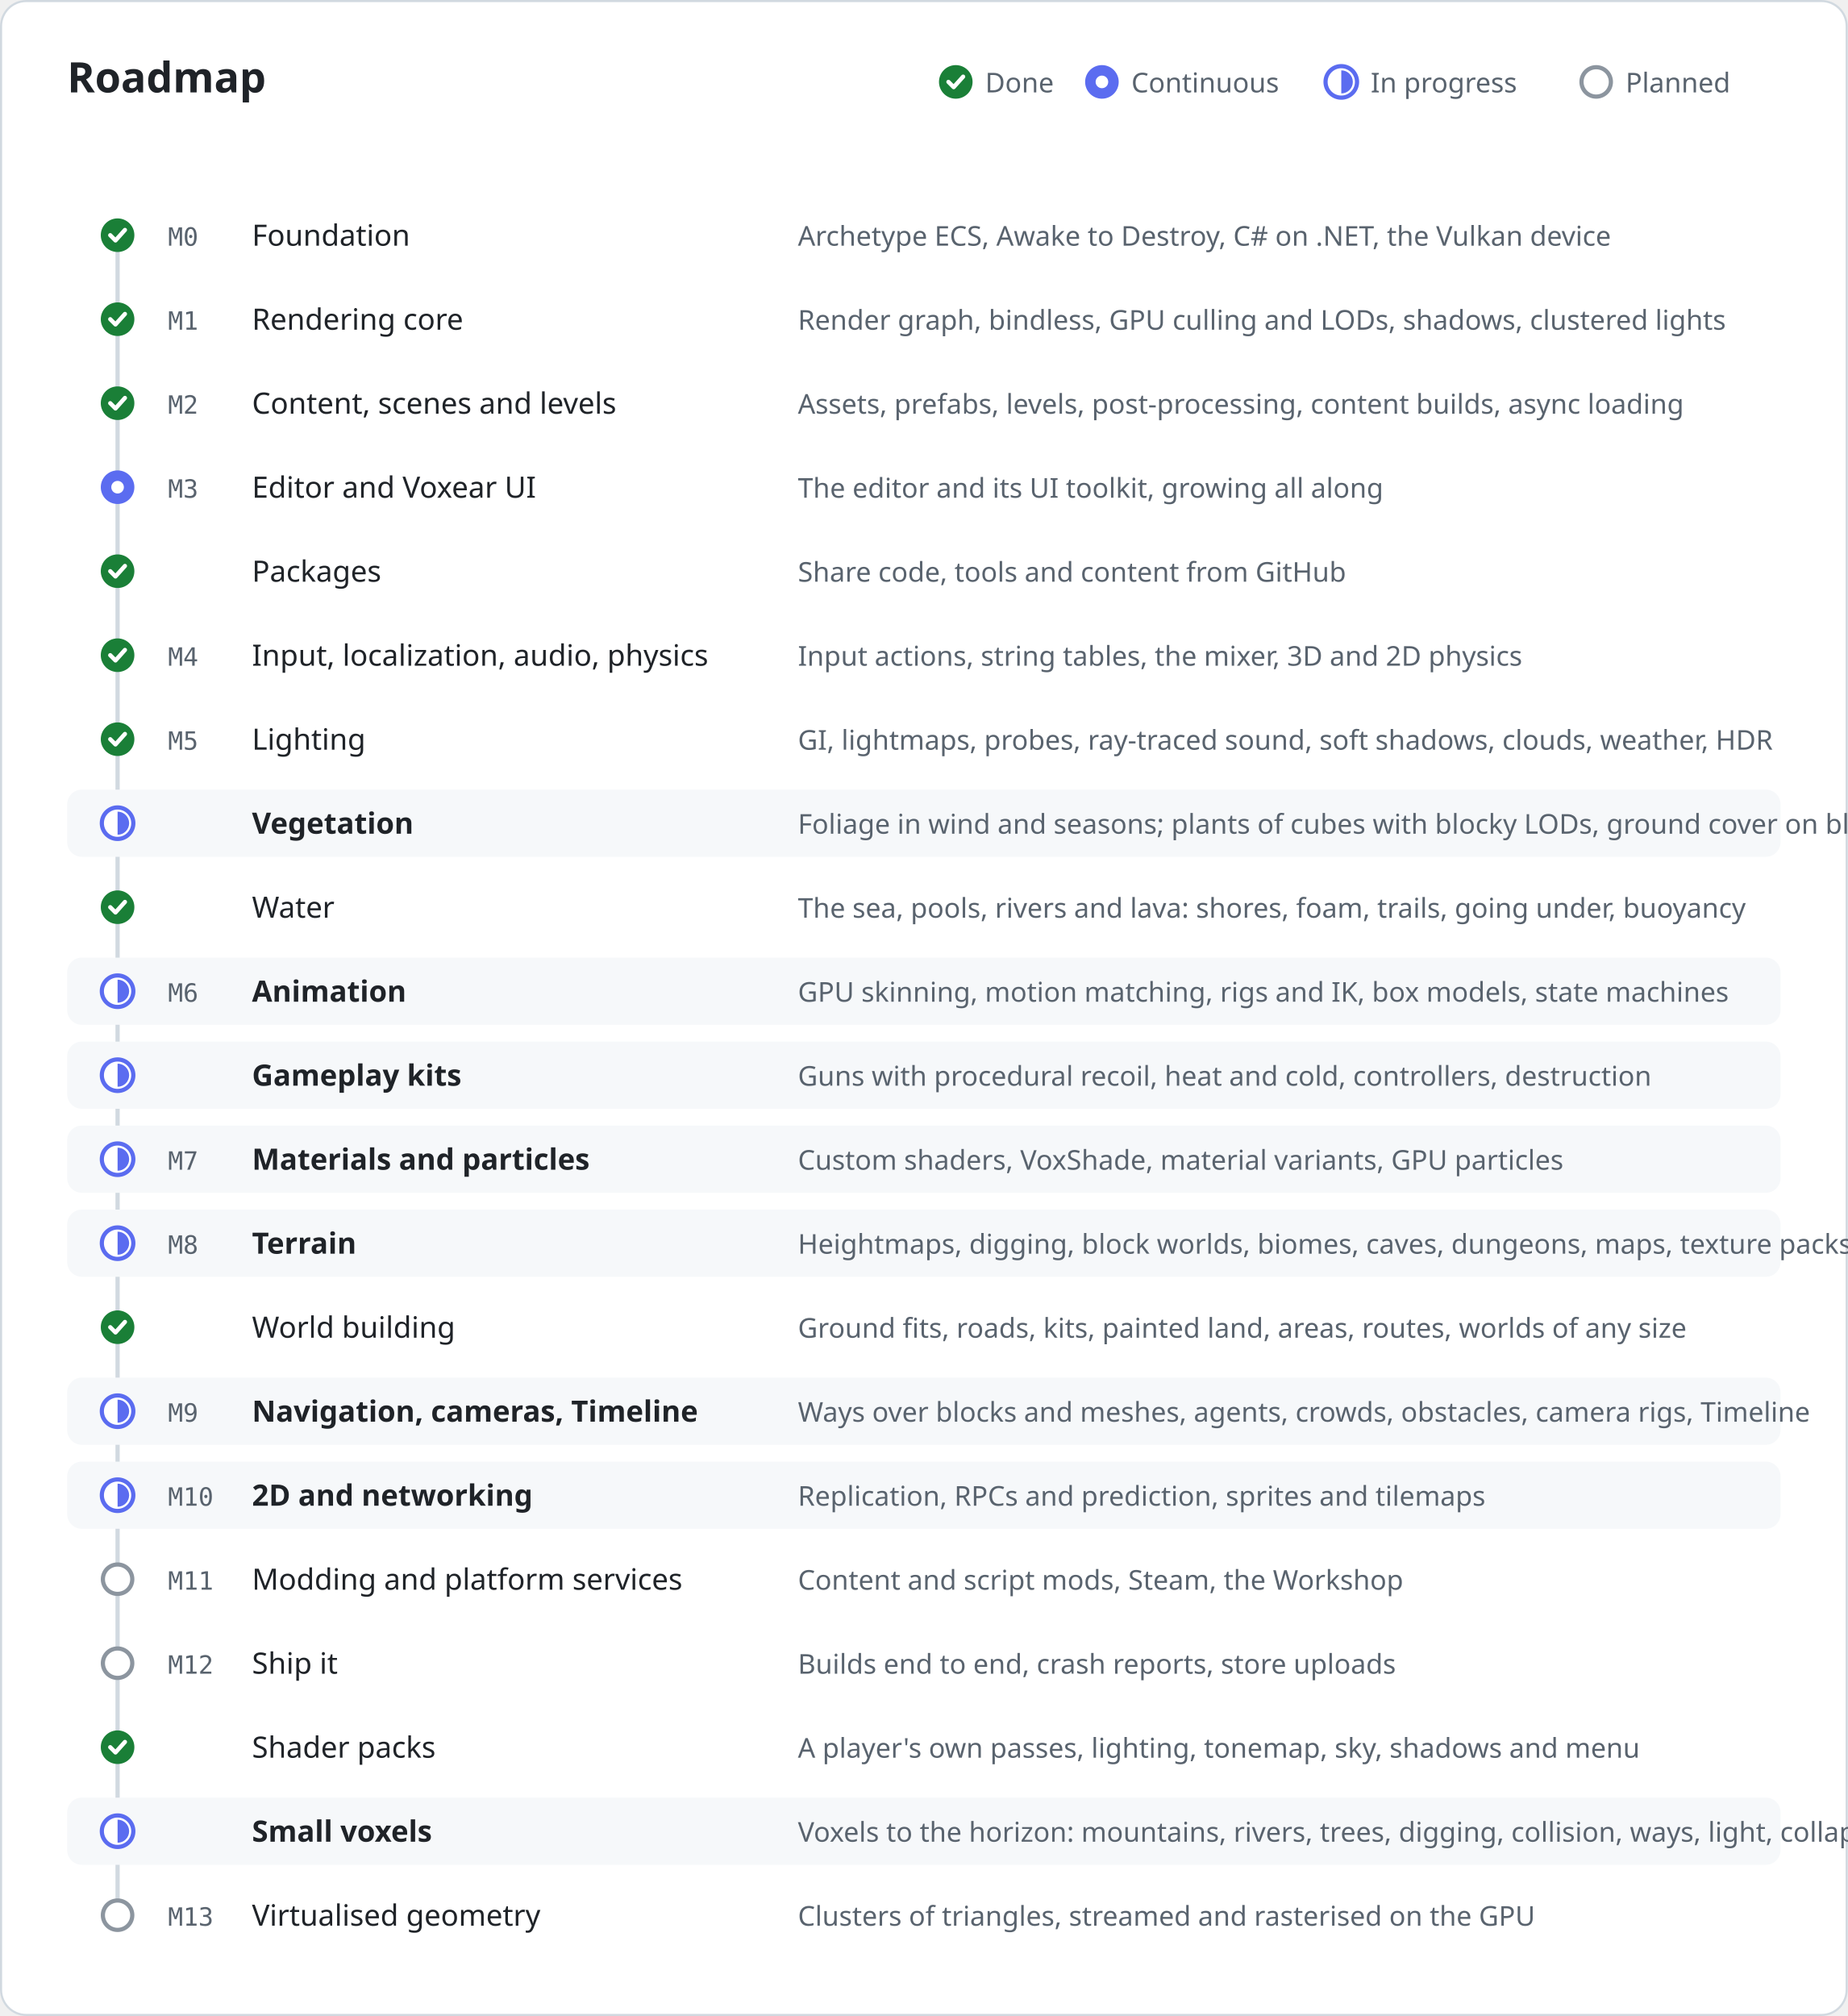
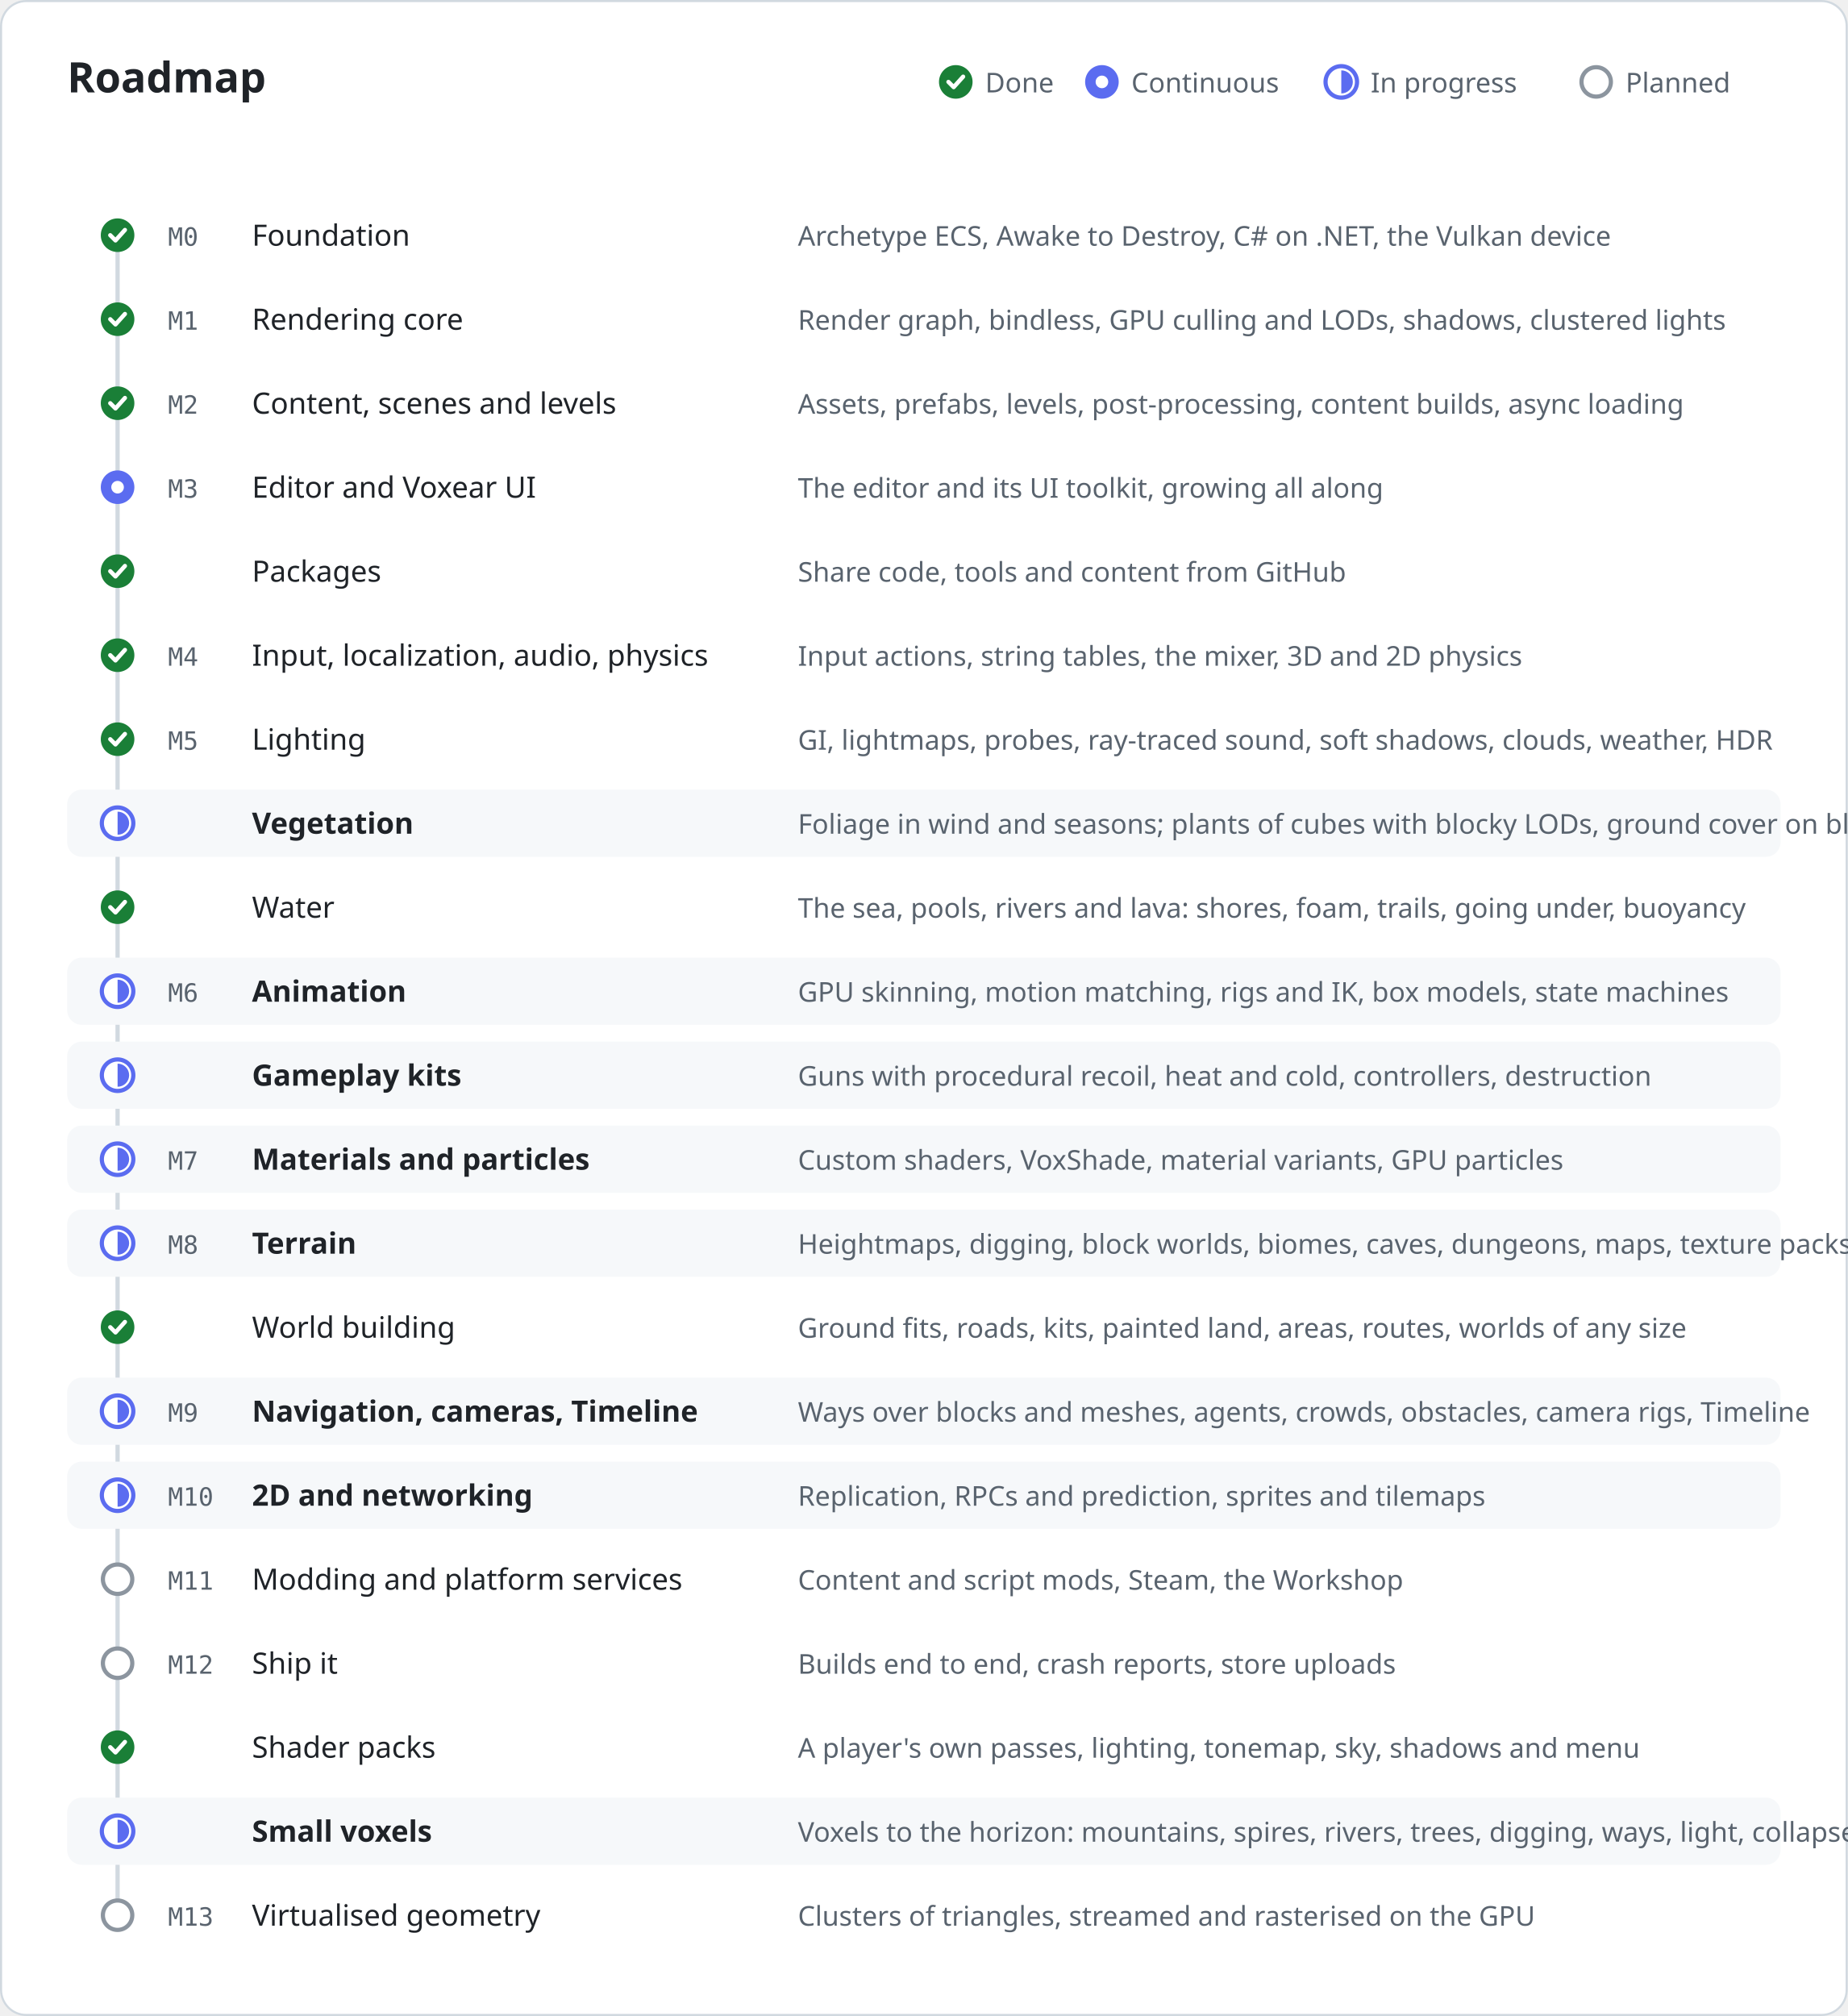
<svg xmlns="http://www.w3.org/2000/svg" width="880" height="960" viewBox="0 0 880 960" role="img" aria-label="Voxear roadmap">
  <rect x="0.5" y="0.5" width="879" height="959" rx="12" fill="#ffffff" stroke="#d1d9e0" />
  <text x="32" y="44" font-family="-apple-system, BlinkMacSystemFont, 'Segoe UI', 'Noto Sans', Helvetica, Arial, sans-serif" font-size="20" font-weight="600" fill="#1f2328">Roadmap</text>
  <circle cx="760.2" cy="39" r="7" fill="#ffffff" stroke="#8c959f" stroke-width="2" />
  <text x="774.2" y="44" font-family="-apple-system, BlinkMacSystemFont, 'Segoe UI', 'Noto Sans', Helvetica, Arial, sans-serif" font-size="13" fill="#59636e">Planned</text>
  <circle cx="638.8" cy="39" r="7.5" fill="#ffffff" stroke="#5b6cf0" stroke-width="2" />
  <path d="M638.8 33.5 a5.5 5.5 0 0 1 0 11 z" fill="#5b6cf0" />
  <text x="652.8" y="44" font-family="-apple-system, BlinkMacSystemFont, 'Segoe UI', 'Noto Sans', Helvetica, Arial, sans-serif" font-size="13" fill="#59636e">In progress</text>
  <circle cx="524.8" cy="39" r="8" fill="#5b6cf0" />
  <circle cx="524.8" cy="39" r="3" fill="#ffffff" />
  <text x="538.8" y="44" font-family="-apple-system, BlinkMacSystemFont, 'Segoe UI', 'Noto Sans', Helvetica, Arial, sans-serif" font-size="13" fill="#59636e">Continuous</text>
  <circle cx="455.2" cy="39" r="8" fill="#1a7f37" />
  <path d="M451.7 39 l2.5 2.5 l4.5-5" fill="none" stroke="#ffffff" stroke-width="2" stroke-linecap="round" stroke-linejoin="round" />
  <text x="469.2" y="44" font-family="-apple-system, BlinkMacSystemFont, 'Segoe UI', 'Noto Sans', Helvetica, Arial, sans-serif" font-size="13" fill="#59636e">Done</text>
  <line x1="56" y1="112" x2="56" y2="912" stroke="#d1d9e0" stroke-width="2" />
  <circle cx="56" cy="112" r="8" fill="#1a7f37" />
  <path d="M52.5 112 l2.5 2.5 l4.5-5" fill="none" stroke="#ffffff" stroke-width="2" stroke-linecap="round" stroke-linejoin="round" />
  <text x="80" y="117" font-family="ui-monospace, SFMono-Regular, 'SF Mono', Menlo, Consolas, monospace" font-size="12" fill="#59636e">M0</text>
  <text x="120" y="117" font-family="-apple-system, BlinkMacSystemFont, 'Segoe UI', 'Noto Sans', Helvetica, Arial, sans-serif" font-size="14" font-weight="500" fill="#1f2328">Foundation</text>
  <text x="380" y="117" font-family="-apple-system, BlinkMacSystemFont, 'Segoe UI', 'Noto Sans', Helvetica, Arial, sans-serif" font-size="13" fill="#59636e">Archetype ECS, Awake to Destroy, C# on .NET, the Vulkan device</text>
  <circle cx="56" cy="152" r="8" fill="#1a7f37" />
  <path d="M52.5 152 l2.5 2.5 l4.5-5" fill="none" stroke="#ffffff" stroke-width="2" stroke-linecap="round" stroke-linejoin="round" />
  <text x="80" y="157" font-family="ui-monospace, SFMono-Regular, 'SF Mono', Menlo, Consolas, monospace" font-size="12" fill="#59636e">M1</text>
  <text x="120" y="157" font-family="-apple-system, BlinkMacSystemFont, 'Segoe UI', 'Noto Sans', Helvetica, Arial, sans-serif" font-size="14" font-weight="500" fill="#1f2328">Rendering core</text>
  <text x="380" y="157" font-family="-apple-system, BlinkMacSystemFont, 'Segoe UI', 'Noto Sans', Helvetica, Arial, sans-serif" font-size="13" fill="#59636e">Render graph, bindless, GPU culling and LODs, shadows, clustered lights</text>
  <circle cx="56" cy="192" r="8" fill="#1a7f37" />
  <path d="M52.5 192 l2.5 2.5 l4.5-5" fill="none" stroke="#ffffff" stroke-width="2" stroke-linecap="round" stroke-linejoin="round" />
  <text x="80" y="197" font-family="ui-monospace, SFMono-Regular, 'SF Mono', Menlo, Consolas, monospace" font-size="12" fill="#59636e">M2</text>
  <text x="120" y="197" font-family="-apple-system, BlinkMacSystemFont, 'Segoe UI', 'Noto Sans', Helvetica, Arial, sans-serif" font-size="14" font-weight="500" fill="#1f2328">Content, scenes and levels</text>
  <text x="380" y="197" font-family="-apple-system, BlinkMacSystemFont, 'Segoe UI', 'Noto Sans', Helvetica, Arial, sans-serif" font-size="13" fill="#59636e">Assets, prefabs, levels, post-processing, content builds, async loading</text>
  <circle cx="56" cy="232" r="8" fill="#5b6cf0" />
  <circle cx="56" cy="232" r="3" fill="#ffffff" />
  <text x="80" y="237" font-family="ui-monospace, SFMono-Regular, 'SF Mono', Menlo, Consolas, monospace" font-size="12" fill="#59636e">M3</text>
  <text x="120" y="237" font-family="-apple-system, BlinkMacSystemFont, 'Segoe UI', 'Noto Sans', Helvetica, Arial, sans-serif" font-size="14" font-weight="500" fill="#1f2328">Editor and Voxear UI</text>
  <text x="380" y="237" font-family="-apple-system, BlinkMacSystemFont, 'Segoe UI', 'Noto Sans', Helvetica, Arial, sans-serif" font-size="13" fill="#59636e">The editor and its UI toolkit, growing all along</text>
  <circle cx="56" cy="272" r="8" fill="#1a7f37" />
  <path d="M52.5 272 l2.5 2.5 l4.5-5" fill="none" stroke="#ffffff" stroke-width="2" stroke-linecap="round" stroke-linejoin="round" />
  <text x="80" y="277" font-family="ui-monospace, SFMono-Regular, 'SF Mono', Menlo, Consolas, monospace" font-size="12" fill="#59636e" />
  <text x="120" y="277" font-family="-apple-system, BlinkMacSystemFont, 'Segoe UI', 'Noto Sans', Helvetica, Arial, sans-serif" font-size="14" font-weight="500" fill="#1f2328">Packages</text>
  <text x="380" y="277" font-family="-apple-system, BlinkMacSystemFont, 'Segoe UI', 'Noto Sans', Helvetica, Arial, sans-serif" font-size="13" fill="#59636e">Share code, tools and content from GitHub</text>
  <circle cx="56" cy="312" r="8" fill="#1a7f37" />
  <path d="M52.5 312 l2.5 2.5 l4.5-5" fill="none" stroke="#ffffff" stroke-width="2" stroke-linecap="round" stroke-linejoin="round" />
  <text x="80" y="317" font-family="ui-monospace, SFMono-Regular, 'SF Mono', Menlo, Consolas, monospace" font-size="12" fill="#59636e">M4</text>
  <text x="120" y="317" font-family="-apple-system, BlinkMacSystemFont, 'Segoe UI', 'Noto Sans', Helvetica, Arial, sans-serif" font-size="14" font-weight="500" fill="#1f2328">Input, localization, audio, physics</text>
  <text x="380" y="317" font-family="-apple-system, BlinkMacSystemFont, 'Segoe UI', 'Noto Sans', Helvetica, Arial, sans-serif" font-size="13" fill="#59636e">Input actions, string tables, the mixer, 3D and 2D physics</text>
  <circle cx="56" cy="352" r="8" fill="#1a7f37" />
  <path d="M52.5 352 l2.5 2.5 l4.5-5" fill="none" stroke="#ffffff" stroke-width="2" stroke-linecap="round" stroke-linejoin="round" />
  <text x="80" y="357" font-family="ui-monospace, SFMono-Regular, 'SF Mono', Menlo, Consolas, monospace" font-size="12" fill="#59636e">M5</text>
  <text x="120" y="357" font-family="-apple-system, BlinkMacSystemFont, 'Segoe UI', 'Noto Sans', Helvetica, Arial, sans-serif" font-size="14" font-weight="500" fill="#1f2328">Lighting</text>
  <text x="380" y="357" font-family="-apple-system, BlinkMacSystemFont, 'Segoe UI', 'Noto Sans', Helvetica, Arial, sans-serif" font-size="13" fill="#59636e">GI, lightmaps, probes, ray-traced sound, soft shadows, clouds, weather, HDR</text>
  <rect x="32" y="376" width="816" height="32" rx="7" fill="#f6f8fa" />
  <circle cx="56" cy="392" r="7.5" fill="#ffffff" stroke="#5b6cf0" stroke-width="2" />
  <path d="M56 386.5 a5.5 5.5 0 0 1 0 11 z" fill="#5b6cf0" />
  <text x="80" y="397" font-family="ui-monospace, SFMono-Regular, 'SF Mono', Menlo, Consolas, monospace" font-size="12" fill="#59636e" />
  <text x="120" y="397" font-family="-apple-system, BlinkMacSystemFont, 'Segoe UI', 'Noto Sans', Helvetica, Arial, sans-serif" font-size="14" font-weight="600" fill="#1f2328">Vegetation</text>
  <text x="380" y="397" font-family="-apple-system, BlinkMacSystemFont, 'Segoe UI', 'Noto Sans', Helvetica, Arial, sans-serif" font-size="13" fill="#59636e">Foliage in wind and seasons; plants of cubes with blocky LODs, ground cover on blocks</text>
  <circle cx="56" cy="432" r="8" fill="#1a7f37" />
  <path d="M52.5 432 l2.5 2.5 l4.5-5" fill="none" stroke="#ffffff" stroke-width="2" stroke-linecap="round" stroke-linejoin="round" />
  <text x="80" y="437" font-family="ui-monospace, SFMono-Regular, 'SF Mono', Menlo, Consolas, monospace" font-size="12" fill="#59636e" />
  <text x="120" y="437" font-family="-apple-system, BlinkMacSystemFont, 'Segoe UI', 'Noto Sans', Helvetica, Arial, sans-serif" font-size="14" font-weight="500" fill="#1f2328">Water</text>
  <text x="380" y="437" font-family="-apple-system, BlinkMacSystemFont, 'Segoe UI', 'Noto Sans', Helvetica, Arial, sans-serif" font-size="13" fill="#59636e">The sea, pools, rivers and lava: shores, foam, trails, going under, buoyancy</text>
  <rect x="32" y="456" width="816" height="32" rx="7" fill="#f6f8fa" />
  <circle cx="56" cy="472" r="7.5" fill="#ffffff" stroke="#5b6cf0" stroke-width="2" />
  <path d="M56 466.5 a5.5 5.5 0 0 1 0 11 z" fill="#5b6cf0" />
  <text x="80" y="477" font-family="ui-monospace, SFMono-Regular, 'SF Mono', Menlo, Consolas, monospace" font-size="12" fill="#59636e">M6</text>
  <text x="120" y="477" font-family="-apple-system, BlinkMacSystemFont, 'Segoe UI', 'Noto Sans', Helvetica, Arial, sans-serif" font-size="14" font-weight="600" fill="#1f2328">Animation</text>
  <text x="380" y="477" font-family="-apple-system, BlinkMacSystemFont, 'Segoe UI', 'Noto Sans', Helvetica, Arial, sans-serif" font-size="13" fill="#59636e">GPU skinning, motion matching, rigs and IK, box models, state machines</text>
  <rect x="32" y="496" width="816" height="32" rx="7" fill="#f6f8fa" />
  <circle cx="56" cy="512" r="7.5" fill="#ffffff" stroke="#5b6cf0" stroke-width="2" />
  <path d="M56 506.5 a5.5 5.5 0 0 1 0 11 z" fill="#5b6cf0" />
  <text x="80" y="517" font-family="ui-monospace, SFMono-Regular, 'SF Mono', Menlo, Consolas, monospace" font-size="12" fill="#59636e" />
  <text x="120" y="517" font-family="-apple-system, BlinkMacSystemFont, 'Segoe UI', 'Noto Sans', Helvetica, Arial, sans-serif" font-size="14" font-weight="600" fill="#1f2328">Gameplay kits</text>
  <text x="380" y="517" font-family="-apple-system, BlinkMacSystemFont, 'Segoe UI', 'Noto Sans', Helvetica, Arial, sans-serif" font-size="13" fill="#59636e">Guns with procedural recoil, heat and cold, controllers, destruction</text>
  <rect x="32" y="536" width="816" height="32" rx="7" fill="#f6f8fa" />
  <circle cx="56" cy="552" r="7.5" fill="#ffffff" stroke="#5b6cf0" stroke-width="2" />
  <path d="M56 546.5 a5.5 5.5 0 0 1 0 11 z" fill="#5b6cf0" />
  <text x="80" y="557" font-family="ui-monospace, SFMono-Regular, 'SF Mono', Menlo, Consolas, monospace" font-size="12" fill="#59636e">M7</text>
  <text x="120" y="557" font-family="-apple-system, BlinkMacSystemFont, 'Segoe UI', 'Noto Sans', Helvetica, Arial, sans-serif" font-size="14" font-weight="600" fill="#1f2328">Materials and particles</text>
  <text x="380" y="557" font-family="-apple-system, BlinkMacSystemFont, 'Segoe UI', 'Noto Sans', Helvetica, Arial, sans-serif" font-size="13" fill="#59636e">Custom shaders, VoxShade, material variants, GPU particles</text>
  <rect x="32" y="576" width="816" height="32" rx="7" fill="#f6f8fa" />
  <circle cx="56" cy="592" r="7.5" fill="#ffffff" stroke="#5b6cf0" stroke-width="2" />
  <path d="M56 586.5 a5.5 5.5 0 0 1 0 11 z" fill="#5b6cf0" />
  <text x="80" y="597" font-family="ui-monospace, SFMono-Regular, 'SF Mono', Menlo, Consolas, monospace" font-size="12" fill="#59636e">M8</text>
  <text x="120" y="597" font-family="-apple-system, BlinkMacSystemFont, 'Segoe UI', 'Noto Sans', Helvetica, Arial, sans-serif" font-size="14" font-weight="600" fill="#1f2328">Terrain</text>
  <text x="380" y="597" font-family="-apple-system, BlinkMacSystemFont, 'Segoe UI', 'Noto Sans', Helvetica, Arial, sans-serif" font-size="13" fill="#59636e">Heightmaps, digging, block worlds, biomes, caves, dungeons, maps, texture packs</text>
  <circle cx="56" cy="632" r="8" fill="#1a7f37" />
  <path d="M52.5 632 l2.5 2.5 l4.5-5" fill="none" stroke="#ffffff" stroke-width="2" stroke-linecap="round" stroke-linejoin="round" />
  <text x="80" y="637" font-family="ui-monospace, SFMono-Regular, 'SF Mono', Menlo, Consolas, monospace" font-size="12" fill="#59636e" />
  <text x="120" y="637" font-family="-apple-system, BlinkMacSystemFont, 'Segoe UI', 'Noto Sans', Helvetica, Arial, sans-serif" font-size="14" font-weight="500" fill="#1f2328">World building</text>
  <text x="380" y="637" font-family="-apple-system, BlinkMacSystemFont, 'Segoe UI', 'Noto Sans', Helvetica, Arial, sans-serif" font-size="13" fill="#59636e">Ground fits, roads, kits, painted land, areas, routes, worlds of any size</text>
  <rect x="32" y="656" width="816" height="32" rx="7" fill="#f6f8fa" />
  <circle cx="56" cy="672" r="7.5" fill="#ffffff" stroke="#5b6cf0" stroke-width="2" />
  <path d="M56 666.5 a5.5 5.5 0 0 1 0 11 z" fill="#5b6cf0" />
  <text x="80" y="677" font-family="ui-monospace, SFMono-Regular, 'SF Mono', Menlo, Consolas, monospace" font-size="12" fill="#59636e">M9</text>
  <text x="120" y="677" font-family="-apple-system, BlinkMacSystemFont, 'Segoe UI', 'Noto Sans', Helvetica, Arial, sans-serif" font-size="14" font-weight="600" fill="#1f2328">Navigation, cameras, Timeline</text>
  <text x="380" y="677" font-family="-apple-system, BlinkMacSystemFont, 'Segoe UI', 'Noto Sans', Helvetica, Arial, sans-serif" font-size="13" fill="#59636e">Ways over blocks and meshes, agents, crowds, obstacles, camera rigs, Timeline</text>
  <rect x="32" y="696" width="816" height="32" rx="7" fill="#f6f8fa" />
  <circle cx="56" cy="712" r="7.5" fill="#ffffff" stroke="#5b6cf0" stroke-width="2" />
  <path d="M56 706.5 a5.5 5.5 0 0 1 0 11 z" fill="#5b6cf0" />
  <text x="80" y="717" font-family="ui-monospace, SFMono-Regular, 'SF Mono', Menlo, Consolas, monospace" font-size="12" fill="#59636e">M10</text>
  <text x="120" y="717" font-family="-apple-system, BlinkMacSystemFont, 'Segoe UI', 'Noto Sans', Helvetica, Arial, sans-serif" font-size="14" font-weight="600" fill="#1f2328">2D and networking</text>
  <text x="380" y="717" font-family="-apple-system, BlinkMacSystemFont, 'Segoe UI', 'Noto Sans', Helvetica, Arial, sans-serif" font-size="13" fill="#59636e">Replication, RPCs and prediction, sprites and tilemaps</text>
  <circle cx="56" cy="752" r="7" fill="#ffffff" stroke="#8c959f" stroke-width="2" />
  <text x="80" y="757" font-family="ui-monospace, SFMono-Regular, 'SF Mono', Menlo, Consolas, monospace" font-size="12" fill="#59636e">M11</text>
  <text x="120" y="757" font-family="-apple-system, BlinkMacSystemFont, 'Segoe UI', 'Noto Sans', Helvetica, Arial, sans-serif" font-size="14" font-weight="500" fill="#1f2328">Modding and platform services</text>
  <text x="380" y="757" font-family="-apple-system, BlinkMacSystemFont, 'Segoe UI', 'Noto Sans', Helvetica, Arial, sans-serif" font-size="13" fill="#59636e">Content and script mods, Steam, the Workshop</text>
  <circle cx="56" cy="792" r="7" fill="#ffffff" stroke="#8c959f" stroke-width="2" />
  <text x="80" y="797" font-family="ui-monospace, SFMono-Regular, 'SF Mono', Menlo, Consolas, monospace" font-size="12" fill="#59636e">M12</text>
  <text x="120" y="797" font-family="-apple-system, BlinkMacSystemFont, 'Segoe UI', 'Noto Sans', Helvetica, Arial, sans-serif" font-size="14" font-weight="500" fill="#1f2328">Ship it</text>
  <text x="380" y="797" font-family="-apple-system, BlinkMacSystemFont, 'Segoe UI', 'Noto Sans', Helvetica, Arial, sans-serif" font-size="13" fill="#59636e">Builds end to end, crash reports, store uploads</text>
  <circle cx="56" cy="832" r="8" fill="#1a7f37" />
  <path d="M52.5 832 l2.5 2.5 l4.5-5" fill="none" stroke="#ffffff" stroke-width="2" stroke-linecap="round" stroke-linejoin="round" />
  <text x="80" y="837" font-family="ui-monospace, SFMono-Regular, 'SF Mono', Menlo, Consolas, monospace" font-size="12" fill="#59636e" />
  <text x="120" y="837" font-family="-apple-system, BlinkMacSystemFont, 'Segoe UI', 'Noto Sans', Helvetica, Arial, sans-serif" font-size="14" font-weight="500" fill="#1f2328">Shader packs</text>
  <text x="380" y="837" font-family="-apple-system, BlinkMacSystemFont, 'Segoe UI', 'Noto Sans', Helvetica, Arial, sans-serif" font-size="13" fill="#59636e">A player's own passes, lighting, tonemap, sky, shadows and menu</text>
  <rect x="32" y="856" width="816" height="32" rx="7" fill="#f6f8fa" />
  <circle cx="56" cy="872" r="7.5" fill="#ffffff" stroke="#5b6cf0" stroke-width="2" />
  <path d="M56 866.5 a5.5 5.5 0 0 1 0 11 z" fill="#5b6cf0" />
  <text x="80" y="877" font-family="ui-monospace, SFMono-Regular, 'SF Mono', Menlo, Consolas, monospace" font-size="12" fill="#59636e" />
  <text x="120" y="877" font-family="-apple-system, BlinkMacSystemFont, 'Segoe UI', 'Noto Sans', Helvetica, Arial, sans-serif" font-size="14" font-weight="600" fill="#1f2328">Small voxels</text>
-   <text x="380" y="877" font-family="-apple-system, BlinkMacSystemFont, 'Segoe UI', 'Noto Sans', Helvetica, Arial, sans-serif" font-size="13" fill="#59636e">Voxels to the horizon: mountains, rivers, trees, digging, collision, ways, light, collapse</text>
+   <text x="380" y="877" font-family="-apple-system, BlinkMacSystemFont, 'Segoe UI', 'Noto Sans', Helvetica, Arial, sans-serif" font-size="13" fill="#59636e">Voxels to the horizon: mountains, spires, rivers, trees, digging, ways, light, collapse</text>
  <circle cx="56" cy="912" r="7" fill="#ffffff" stroke="#8c959f" stroke-width="2" />
  <text x="80" y="917" font-family="ui-monospace, SFMono-Regular, 'SF Mono', Menlo, Consolas, monospace" font-size="12" fill="#59636e">M13</text>
  <text x="120" y="917" font-family="-apple-system, BlinkMacSystemFont, 'Segoe UI', 'Noto Sans', Helvetica, Arial, sans-serif" font-size="14" font-weight="500" fill="#1f2328">Virtualised geometry</text>
  <text x="380" y="917" font-family="-apple-system, BlinkMacSystemFont, 'Segoe UI', 'Noto Sans', Helvetica, Arial, sans-serif" font-size="13" fill="#59636e">Clusters of triangles, streamed and rasterised on the GPU</text>
</svg>
